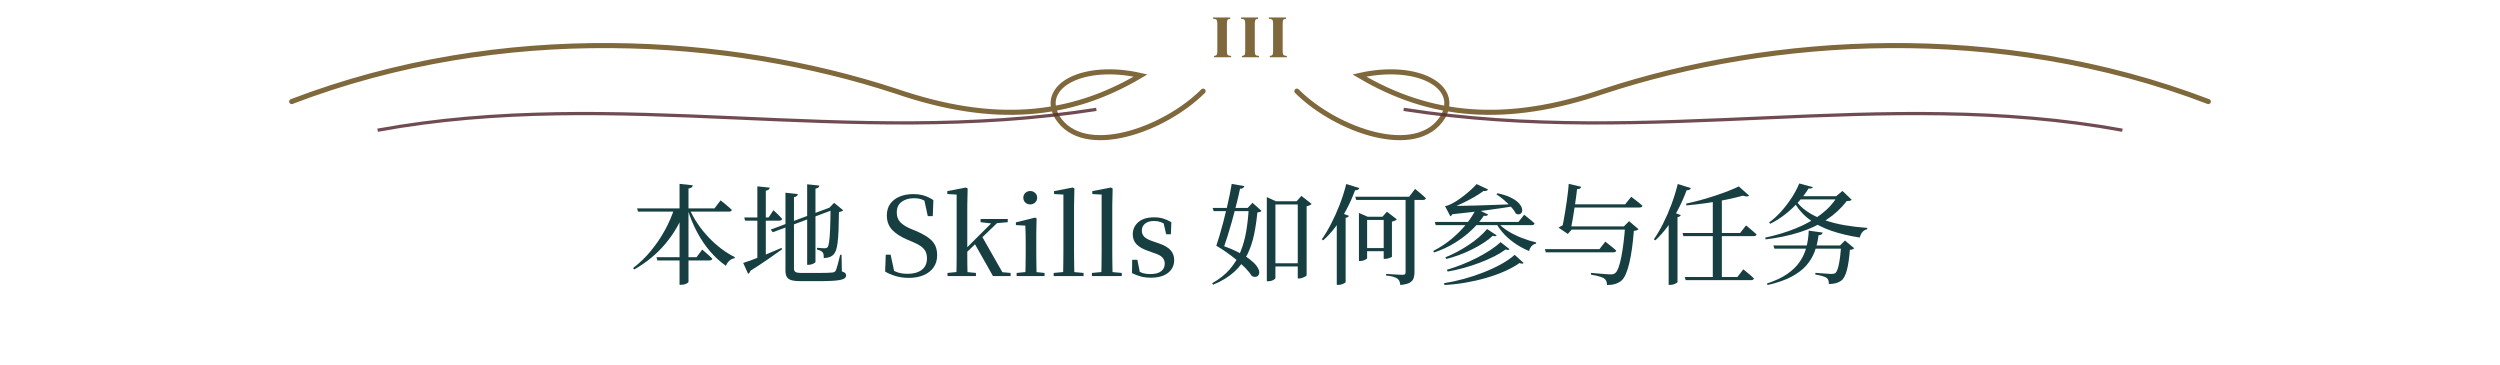
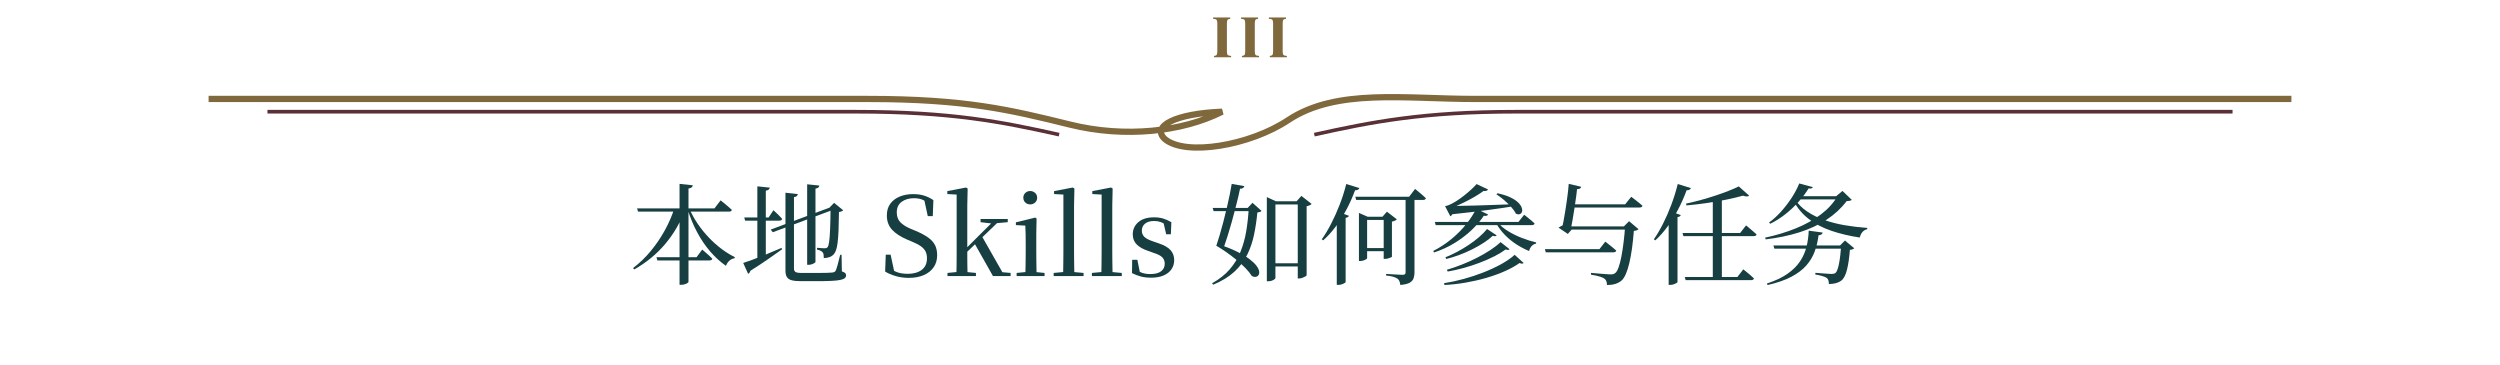
<svg xmlns="http://www.w3.org/2000/svg" viewBox="0 0 960 140" role="img" aria-labelledby="title">
  <path d="M63 0V23Q92 25 105.0 38.0Q118 51 118 100V565Q118 614 103.5 627.5Q89 641 48 642V665H333V642Q304 641 291.0 627.5Q278 614 278 565V100Q278 51 293.0 38.0Q308 25 348 23V0Z" fill="#80683D" transform="translate(464.738 22.000) scale(0.023 -0.023)" />
  <path d="M63 0V23Q92 25 105.0 38.0Q118 51 118 100V565Q118 614 103.5 627.5Q89 641 48 642V665H333V642Q304 641 291.0 627.5Q278 614 278 565V100Q278 51 293.0 38.0Q308 25 348 23V0Z" fill="#80683D" transform="translate(475.446 22.000) scale(0.023 -0.023)" />
  <path d="M63 0V23Q92 25 105.0 38.0Q118 51 118 100V565Q118 614 103.5 627.5Q89 641 48 642V665H333V642Q304 641 291.0 627.5Q278 614 278 565V100Q278 51 293.0 38.0Q308 25 348 23V0Z" fill="#80683D" transform="translate(486.154 22.000) scale(0.023 -0.023)" />
-   <path d="M112 39 C193 8 280 14 344 35 C382 48 411 45 438 29 C416 24 399 33 406 45 C416 61 447 50 462 35" fill="none" stroke="#80683D" stroke-width="1.95" stroke-linecap="round" />
-   <path d="M848 39 C767 8 680 14 616 35 C578 48 549 45 522 29 C544 24 561 33 554 45 C544 61 513 50 498 35" fill="none" stroke="#80683D" stroke-width="1.95" stroke-linecap="round" />
-   <path d="M145 50 C238 33 325 57 421 42" fill="none" stroke="#5A3037" stroke-opacity="0.86" stroke-width="1.25" />
-   <path d="M815 50 C722 33 635 57 539 42" fill="none" stroke="#5A3037" stroke-opacity="0.86" stroke-width="1.25" />
+   <path d="M81.3 38 H333.3 C370.7 38 388 42.2 410.7 47.8 C432 53.1 454 50.6 469.3 42.9 C451.3 43.6 442 48.5 447.3 53.4 C455.3 60.1 480 55.9 494.7 46.1 C513.3 33.8 539.3 38 566.7 38 H878.7" fill="none" stroke="#80683D" stroke-width="2.4" stroke-linecap="square" />
+   <path d="M102.7 42.9 H328.7 C365.3 42.9 384.7 46.8 406.7 51.7" fill="none" stroke="#5A3037" stroke-width="1.4" />
+   <path d="M857.3 42.9 H582 C546.7 42.9 526.7 46.8 504.7 51.7" fill="none" stroke="#5A3037" stroke-width="1.4" />
  <path d="M545.839 618.16Q577.399 544.52 623.319 477.22Q669.239 409.919 724.699 351.699Q780.159 293.479 840.799 248.078Q901.439 202.678 962.439 172.838L960.079 162.478Q934.36 159.238 913.161 140.919Q891.961 122.6 881.362 93.281Q805.362 145.801 738.701 222.701Q672.04 299.6 619 397.9Q565.959 496.2 530.718 610.96ZM504.319 602.16Q444.839 435.32 327.879 295.6Q210.919 155.881 43.161 60.4L31.6 72.881Q121.001 140.6 194.321 229.58Q267.642 318.56 322.562 418.54Q377.483 518.52 409.083 618.16H504.319ZM577.878 829.68Q576.238 818.6 568.198 811.06Q560.158 803.52 538.638 800.16V-52.64Q538.638 -57.36 529.139 -63.98Q519.639 -70.6 504.62 -75.22Q489.6 -79.839 472.681 -79.839H456.842V842.919ZM664.082 241.998Q664.082 241.998 673.381 234.199Q682.681 226.399 697.201 213.519Q711.721 200.639 727.741 186.259Q743.76 171.88 756.56 158.72Q752.56 142.72 730.48 142.72H254.12L246.12 172H612.082ZM832.321 691.958Q832.321 691.958 842.981 683.478Q853.641 674.998 869.561 661.939Q885.48 648.879 903.08 633.639Q920.68 618.4 935.199 604.88Q931.199 588.88 908.759 588.88H77.4L68.76 618.16H775.722Z" fill="#173F42" transform="translate(241.758 106.000) scale(0.042 -0.042)" />
  <path d="M614.082 838.839 725.479 827.32Q724.479 817.32 716.659 809.82Q708.839 802.32 690.119 799.32V129.358Q690.119 125.278 680.659 118.979Q671.199 112.679 657.08 107.739Q642.96 102.799 627.841 102.799H614.082ZM415.642 761.88 528.839 749Q527.839 739 519.519 731.5Q511.199 724 493.479 721V69.478Q493.479 46.838 507.159 37.558Q520.839 28.278 565.079 28.278H709.72Q758.281 28.278 792.741 29.278Q827.202 30.278 843.202 31.918Q864.722 34.558 873.961 46.918Q881.121 61.278 892.321 101.038Q903.521 140.798 916.12 194.278H928.68L931.4 42.638Q953.8 35.118 961.82 27.058Q969.839 18.998 969.839 7.039Q969.839 -8.361 958.759 -18.64Q947.68 -28.92 919.38 -35.12Q891.08 -41.32 839.28 -44.079Q787.48 -46.839 705.68 -46.839H558.04Q504.48 -46.839 473.441 -38.759Q442.401 -30.68 429.021 -9.54Q415.642 11.6 415.642 50.959ZM38.68 535.8H261.96L305.72 601.798Q305.72 601.798 314.12 593.998Q322.52 586.199 335.28 574.319Q348.04 562.439 361.619 548.559Q375.199 534.68 385.559 522.52Q382.199 506.52 360.199 506.52H46.68ZM158.642 820.119 272.399 808.32Q270.759 798.32 262.939 790.82Q255.119 783.32 236.039 780.6V160.319L158.642 135.52ZM29.361 119.518Q59.521 128.798 114.82 149.278Q170.12 169.759 239.34 198.159Q308.56 226.559 379.48 257.32L385.04 244.839Q335.08 209.24 262.68 158.6Q190.279 107.96 94.919 47.841Q90.479 28.681 74.32 20.041ZM809.682 622.2 835.682 631.2 846.322 603.92 299.92 400.519 280.64 424.799ZM828.042 625.2H817.682L860.441 669.079L943.159 601.521Q938.159 595.521 928.659 591.481Q919.159 587.441 904.799 585.441Q903.799 486.721 900.979 418.061Q898.159 349.4 892.479 305.14Q886.799 260.88 877.579 235.22Q868.359 209.559 854.839 196.199Q837.96 179.479 814.9 171.939Q791.84 164.4 766.081 164.4Q766.081 181.679 764.261 195.538Q762.441 209.398 754.801 217.918Q747.801 226.157 734.64 232.097Q721.48 238.037 704.04 241.837V258.317Q719.721 257.317 740.621 255.537Q761.521 253.757 773.161 253.757Q791.362 253.757 800.002 263.037Q809.282 272.957 814.882 311.778Q820.482 350.598 823.762 427.219Q827.042 503.839 828.042 625.2Z" fill="#173F42" transform="translate(284.158 106.000) scale(0.042 -0.042)" />
  <path d="M267.999 -16.8Q206.359 -16.8 148.619 -0.02Q90.88 16.76 52.92 41.28L58.64 195.359H103.199L139.878 23.441L89.719 46.68L82.759 80.28Q131.479 45 169.619 32.72Q207.759 20.44 259.96 20.44Q339.72 20.44 387.54 56.5Q435.361 92.56 435.361 162.081Q435.361 198.001 422.621 224.241Q409.881 250.481 379.98 272.041Q350.08 293.601 297.919 314.801L254.4 333.241Q163.36 372.201 115.98 423.721Q68.6 475.241 68.6 554.36Q68.6 618.52 100.54 661.68Q132.48 704.839 186.94 726.959Q241.4 749.079 308.959 749.079Q366.679 749.079 411.318 734.719Q455.958 720.359 494.038 693.999L488.598 547.92H442.759L407.16 712.399L459.479 688.439L463.718 654.04Q424.199 685.839 392.138 698.699Q360.078 711.559 317.158 711.559Q248.318 711.559 203.838 678.459Q159.357 645.359 159.357 581.679Q159.357 525.839 191.838 492.278Q224.318 458.718 281.798 434.078L328.678 414.558Q404.318 382.839 448.038 350.759Q491.758 318.679 510.158 280.559Q528.558 242.439 528.558 189.919Q528.558 127.119 496.658 80.46Q464.758 33.8 406.338 8.5Q347.918 -16.8 267.999 -16.8Z" fill="#173F42" transform="translate(337.668 106.000) scale(0.042 -0.042)" />
  <path d="M39.48 0V28.44L147.96 39.08H189.558L299.638 28.44V0ZM120.201 0Q121.201 19.56 121.701 48.1Q122.201 76.64 122.701 109.08Q123.201 141.52 123.201 173.1Q123.201 204.68 123.201 230.32V744.88L38.04 749.6V776.6L208.918 809.359L223.918 800.359L220.558 643.839V233.839Q220.558 207.119 220.558 174.68Q220.558 142.24 221.058 109.44Q221.558 76.64 222.238 48.1Q222.918 19.56 223.918 0ZM171.759 175.72V219.08H176.199L327.199 370.199L479.558 521.679H531.677ZM455.2 0 285.879 299.72 354.077 363.958 541.357 35.08 616.597 28.44V0ZM341.958 492.319V521.679H590.437V492.319L473.797 482.239L454.357 479.239Z" fill="#173F42" transform="translate(362.176 106.000) scale(0.042 -0.042)" />
  <path d="M42.12 0V28.44L150.96 39.08H191.199L297.638 28.44V0ZM121.481 0Q122.481 24.72 123.301 65.94Q124.121 107.16 124.621 151.88Q125.121 196.6 125.121 230.32V294.319Q125.121 344.959 124.301 384.539Q123.481 424.119 121.481 461.04L35.32 465.839V491.119L212.198 534.479L224.558 526.119L221.838 382.4V230.32Q221.838 196.6 222.338 151.88Q222.838 107.16 223.518 65.94Q224.198 24.72 225.198 0ZM166.279 655Q140.24 655 121.78 671.92Q103.32 688.839 103.32 716.239Q103.32 742.918 121.78 760.158Q140.24 777.398 166.279 777.398Q192.039 777.398 210.958 760.158Q229.878 742.918 229.878 716.239Q229.878 688.839 210.958 671.92Q192.039 655 166.279 655Z" fill="#173F42" transform="translate(388.616 106.000) scale(0.042 -0.042)" />
  <path d="M34.28 0V28.44L149.68 39.08H190.278L307.558 28.44V0ZM120.201 0Q121.201 32.52 121.701 72.06Q122.201 111.6 122.701 152.92Q123.201 194.24 123.201 230.32V744.88L38.04 749.6V776.6L208.918 809.359L223.918 800.359L220.558 643.839V230.32Q220.558 194.24 221.058 152.92Q221.558 111.6 222.238 72.06Q222.918 32.52 223.918 0Z" fill="#173F42" transform="translate(403.170 106.000) scale(0.042 -0.042)" />
  <path d="M34.28 0V28.44L149.68 39.08H190.278L307.558 28.44V0ZM120.201 0Q121.201 32.52 121.701 72.06Q122.201 111.6 122.701 152.92Q123.201 194.24 123.201 230.32V744.88L38.04 749.6V776.6L208.918 809.359L223.918 800.359L220.558 643.839V230.32Q220.558 194.24 221.058 152.92Q221.558 111.6 222.238 72.06Q222.918 32.52 223.918 0Z" fill="#173F42" transform="translate(417.850 106.000) scale(0.042 -0.042)" />
  <path d="M224.559 -15.08Q174.24 -15.08 133.6 -4.5Q92.96 6.08 51.521 26.6L53.12 148.519H100.479L126.159 18.8L86.24 21.96V57.96Q115.759 38.52 146.4 28.34Q177.04 18.16 219.88 18.16Q284.56 18.16 317.62 43.78Q350.68 69.4 350.68 111.68Q350.68 147.521 328.62 170.841Q306.56 194.161 245.28 213.081L192.4 232.081Q130.521 253.361 94.441 288.881Q58.361 324.4 58.361 382Q58.361 448.199 108.9 492.479Q159.44 536.759 253.439 536.759Q299.599 536.759 335.979 525.899Q372.358 515.039 411.238 492.399L406.798 381.759H363.879L335.8 502.998L370.359 495.239V463.319Q339.719 484.599 312.879 493.919Q286.039 503.239 254.239 503.239Q199.278 503.239 170.318 478.859Q141.358 454.479 141.358 415.199Q141.358 380.518 164.558 358.018Q187.759 335.518 243.199 317.238L295.158 299.238Q371.598 273.318 404.398 236.298Q437.198 199.278 437.198 144.959Q437.198 99.119 412.818 62.74Q388.438 26.36 341.299 5.64Q294.159 -15.08 224.559 -15.08Z" fill="#173F42" transform="translate(432.530 106.000) scale(0.042 -0.042)" />
  <path d="M607.597 -17.96Q607.597 -22.76 598.778 -29.64Q589.958 -36.52 575.619 -42Q561.279 -47.479 543.08 -47.479H529.04V683.44V721.959L612.237 683.44H843.001V654.16H607.597ZM801.241 683.44 845.2 732.759 938.358 659.56Q933.358 652.56 921.298 647.06Q909.238 641.56 892.958 638.2V7.199Q892.598 3.119 881.598 -3.58Q870.599 -10.28 855.079 -16.12Q839.56 -21.96 824.361 -21.96H811.881V683.44ZM850.72 117V87.72H574.398V117ZM84.961 292.36Q187.32 257.32 257.399 222.54Q327.478 187.759 370.537 154.86Q413.597 121.96 434.437 93.8Q455.278 65.64 458.738 43.66Q462.199 21.68 453.039 8.421Q443.88 -4.839 427.4 -7.299Q410.921 -9.759 391.961 0.48Q369.521 36.28 331.881 74.5Q294.241 112.72 248.781 150.04Q203.321 187.36 156.141 220.14Q108.961 252.92 67.161 277.2ZM67.161 277.2Q81.161 317 97.841 373.98Q114.521 430.96 131.661 496.079Q148.801 561.199 163.942 626.099Q179.082 690.999 190.542 747.319Q202.002 803.639 207.922 842.479L323.679 822.119Q321.039 812.119 311.359 804.9Q301.679 797.68 273.519 797.6L287.319 812.96Q280.319 776.04 267.819 724Q255.319 671.96 239.819 611.84Q224.319 551.72 206.819 489.06Q189.319 426.4 170.819 367.741Q152.319 309.081 134.959 259.641ZM353.722 622.521 398.32 669.559 480.278 595.921Q475.638 588.841 466.958 586.121Q458.278 583.401 442.558 581.041Q432.479 475.841 412.179 378.061Q391.879 280.281 349.499 194.461Q307.119 108.641 232.02 39.321Q156.92 -29.999 38.6 -79.279L28.68 -65.719Q126.921 -11.279 189.721 61.341Q252.521 133.96 288.301 222.04Q324.082 310.12 340.942 411.08Q357.801 512.04 363.801 622.521ZM408.28 622.521V593.241H42.881L33.881 622.521Z" fill="#173F42" transform="translate(464.242 106.000) scale(0.042 -0.042)" />
  <path d="M328.36 724.96H820.403L875.082 796.558Q875.082 796.558 885.101 788.399Q895.121 780.239 910.581 767.319Q926.04 754.4 943.0 739.8Q959.96 725.2 973.839 711.68Q969.839 695.68 947.4 695.68H336.36ZM788.123 721.12H869.559V30.998Q869.559 1.918 860.72 -22.141Q851.88 -46.2 824.5 -61.52Q797.121 -76.839 739.722 -81.559Q738.082 -63.12 732.362 -48.141Q726.643 -33.161 714.203 -24.202Q700.203 -14.242 676.423 -7.042Q652.643 0.157 610.043 4.957V19.517Q610.043 19.517 629.403 18.197Q648.763 16.877 675.663 15.377Q702.563 13.877 727.103 12.557Q751.643 11.237 761.002 11.237Q776.843 11.237 782.483 17.057Q788.123 22.877 788.123 34.077ZM399.679 255.479H619.641V226.839H399.679ZM361.641 542.479V577.199L441.158 542.479H624.562V513.199H436.518V162.759Q436.518 159.319 427.238 153.339Q417.959 147.359 403.839 142.559Q389.72 137.759 373.6 137.759H361.641ZM588.002 542.479H577.002L617.521 588.358L708.24 518.6Q703.6 512.6 691.64 506.74Q679.68 500.88 663.32 497.52V176.399Q662.68 174.319 652.04 169.339Q641.4 164.359 626.961 160.559Q612.521 156.759 599.762 156.759H588.002ZM159.041 539.361 190.68 579.88 269.758 550.801Q267.758 543.801 260.758 539.121Q253.758 534.441 240.038 532.081V-55.28Q239.678 -58.36 229.538 -64.52Q219.399 -70.68 204.739 -75.799Q190.08 -80.919 173.881 -80.919H159.041ZM245.722 841.279 366.039 804.12Q362.039 795.4 352.679 789.4Q343.319 783.4 326.319 784.4Q291.799 690.361 246.419 605.581Q201.04 520.801 147.9 450.32Q94.76 379.84 34.921 326.28L22.001 335.84Q65.201 396.64 107.181 477.8Q149.161 558.96 185.422 652.259Q221.682 745.559 245.722 841.279Z" fill="#173F42" transform="translate(506.642 106.000) scale(0.042 -0.042)" />
  <path d="M533.078 791.08Q529.078 783 514.258 778.32Q499.438 773.64 474.358 783.56L505.878 788.92Q480.158 768.2 442.538 744.56Q404.918 720.92 360.159 697.14Q315.399 673.36 269.179 652.48Q222.959 631.6 180.679 616.119L179.679 626.759H220.758Q219.038 593.881 210.118 573.221Q201.199 552.562 187.799 546.122L139.4 639.559Q139.4 639.559 150.059 641.599Q160.719 643.639 167.799 646.359Q202.559 659.919 240.32 683.879Q278.08 707.839 314.34 736.519Q350.6 765.199 380.221 792.739Q409.841 820.279 427.961 840.999ZM166.279 641.199Q206.759 640.839 270.66 641.619Q334.56 642.4 415.1 644.64Q495.641 646.88 587.141 650.26Q678.642 653.64 773.322 657.2L773.962 639.36Q676.841 623.12 527.6 603.081Q378.359 583.041 194.558 563.842ZM858.159 119.282Q846.159 107.282 820.799 119.202Q764.999 79.562 686.939 44.782Q608.88 10.002 516.92 -16.738Q424.96 -43.479 327.101 -60.319Q229.241 -77.159 134.482 -81.839L130.202 -65.279Q218.801 -51.559 311.141 -26.259Q403.481 -0.96 490.881 33.38Q578.281 67.72 652.061 108.34Q725.841 148.96 776.041 193.96ZM729.439 245.361Q719.079 232.721 694.079 243.281Q650.639 211.001 589.299 180.001Q527.96 149.001 456.72 121.861Q385.48 94.721 310.381 73.941Q235.281 53.161 163.321 40.96L156.401 57.521Q222.841 76.96 292.741 104.48Q362.641 132 428.821 165.7Q495.001 199.4 551.781 236.379Q608.561 273.359 647.121 310.359ZM611.119 372.081Q602.759 358.521 576.119 368.081Q541.959 336.161 493.899 304.701Q445.839 273.241 388.92 244.741Q332 216.241 271.08 193.561Q210.161 170.881 150.281 155.881L143.001 171.441Q196.361 192.96 251.081 222.02Q305.801 251.08 357.021 285.46Q408.241 319.839 451.1 356.779Q493.96 393.719 523.6 429.999ZM620.8 489.96Q657.08 446.559 715.72 410.559Q774.36 374.558 842.04 348.238Q909.72 321.918 972.52 307.517L971.52 296.517Q948.6 292.278 931.741 274.638Q914.881 256.999 907.722 228.76Q847.202 253.84 790.521 290.56Q733.841 327.28 686.78 375.72Q639.72 424.16 607.32 481.119ZM533.199 562.441Q528.558 554.441 520.058 551.401Q511.558 548.361 493.558 551.281Q451.399 486.761 384.419 422.481Q317.439 358.201 230.159 304.081Q142.88 249.96 39.6 215.64L31.04 229.2Q120.2 274.28 197.04 337.58Q273.881 400.88 332.101 473.18Q390.321 545.479 424.082 615.279ZM862.961 560.438Q862.961 560.438 872.621 552.818Q882.281 545.199 897.021 533.359Q911.76 521.519 928.18 507.819Q944.6 494.119 958.119 481.32Q954.759 465.32 931.68 465.32H54.32L45.68 494.6H810.442ZM618.521 756.8Q689.001 741.999 734.881 720.159Q780.76 698.319 806.26 673.739Q831.76 649.159 839.921 626.459Q848.081 603.759 843.121 587.74Q838.161 571.72 823.122 566.14Q808.082 560.56 786.963 570.44Q772.323 600.52 742.203 633.52Q712.082 666.52 676.722 696.52Q641.362 726.52 609.241 747.24Z" fill="#173F42" transform="translate(549.042 106.000) scale(0.042 -0.042)" />
  <path d="M375.198 815.96Q372.558 806.6 362.558 799.56Q352.558 792.52 329.558 795.44L339.198 813.96Q335.838 780.119 329.158 730.439Q322.478 680.759 313.978 624.86Q305.478 568.96 296.338 516.24Q287.198 463.52 279.198 424.6H287.478L252.278 385.001L167.361 442.56Q178.361 450.36 194.581 458.52Q210.801 466.68 224.881 471.759L198.761 434.04Q205.481 461.759 213.161 502.519Q220.841 543.279 228.341 590.179Q235.841 637.079 242.661 684.119Q249.481 731.159 254.301 772.619Q259.121 814.079 260.761 842.919ZM832.201 724.638Q832.201 724.638 842.681 716.699Q853.161 708.759 869.08 696.599Q885 684.439 902.6 670.099Q920.199 655.759 935.079 642.6Q931.079 626.6 907.639 626.6H267V655.88H776.682ZM838.72 453.88V424.6H240.159V453.88ZM595.242 314.518Q595.242 314.518 605.222 306.578Q615.202 298.638 631.082 286.299Q646.961 273.959 663.881 259.939Q680.801 245.919 695.32 232.759Q691.32 216.759 668.241 216.759H50.881L42.881 246.04H541.363ZM765.002 453.88 812.281 501.638 898.959 428.48Q893.239 422.76 883.059 418.54Q872.879 414.32 856.159 412.96Q849.719 329.401 839.499 255.001Q829.279 180.601 815.199 120.761Q801.119 60.921 783.32 19.441Q765.52 -22.04 744 -40.759Q719.04 -61.919 686.301 -72.099Q653.561 -82.279 610.482 -82.279Q610.482 -63.72 605.302 -48.6Q600.122 -33.481 587.042 -23.881Q577.682 -16.362 558.262 -9.562Q538.842 -2.762 514.062 3.178Q489.282 9.118 463.842 12.838L464.842 28.958Q493.202 26.318 529.942 23.178Q566.682 20.038 598.102 17.578Q629.522 15.118 642.522 15.118Q659.082 15.118 668.222 17.938Q677.362 20.758 687.002 28.398Q702.643 40.678 716.463 79.078Q730.283 117.479 741.463 175.019Q752.643 232.559 761.643 303.86Q770.643 375.16 776.362 453.88Z" fill="#173F42" transform="translate(591.442 106.000) scale(0.042 -0.042)" />
  <path d="M291.559 393.64H818.522L872.401 463.078Q872.401 463.078 882.061 455.098Q891.721 447.119 906.64 434.559Q921.56 421.999 938.16 407.759Q954.759 393.52 968.639 380.36Q967.279 372.36 959.919 368.68Q952.559 365 942.199 365H299.559ZM312.119 -8.759H793.362L847.321 61.399Q847.321 61.399 857.161 53.419Q867.001 45.439 882.421 32.699Q897.84 19.96 914.44 5.72Q931.04 -8.52 944.919 -22.04Q943.279 -29.4 936.059 -33.4Q928.839 -37.4 917.839 -37.4H320.119ZM805.922 819.519 901.119 734.762Q893.679 728.042 879.479 727.682Q865.279 727.322 843.96 734.762Q778.96 716.562 692.92 698.801Q606.88 681.041 512.52 667.321Q418.16 653.6 327.52 645.84L323.6 662.241Q386.72 675.4 454.98 694.06Q523.241 712.72 588.541 734.24Q653.841 755.759 709.961 777.739Q766.082 799.719 805.922 819.519ZM164.801 539.361 199.881 585.04 275.518 557.32Q273.518 550.32 266.198 545.64Q258.878 540.96 245.798 538.6V-55.28Q245.438 -58.36 235.299 -64.52Q225.159 -70.68 210.5 -75.799Q195.84 -80.919 179.641 -80.919H164.801ZM247.882 841.279 368.199 804.12Q364.839 795.4 355.479 789.4Q346.119 783.4 329.119 784.4Q294.599 691.001 250.179 606.541Q205.759 522.081 153.58 450.96Q101.4 379.84 42.841 326.28L29.281 335.84Q71.841 396.64 113.181 478.12Q154.521 559.6 189.502 652.9Q224.482 746.199 247.882 841.279ZM568.362 717.32H651.158V-24.96Q650.798 -24.96 632.919 -24.96Q615.04 -24.96 582.921 -24.96H568.362Z" fill="#173F42" transform="translate(633.842 106.000) scale(0.042 -0.042)" />
  <path d="M562.998 397.68Q560.718 385.04 551.078 379.32Q541.438 373.6 525.638 372.6Q516.278 294.521 490.699 224.801Q465.119 155.081 413.919 96.721Q362.719 38.361 276.72 -6.959Q190.72 -52.279 59.881 -82.199L52.96 -68.639Q167.881 -31.04 241.221 20.2Q314.561 71.44 356.041 133.56Q397.521 195.68 415.322 266.78Q433.122 337.88 435.962 414.92ZM722.082 279.56 767.2 324.799 851.798 254.161Q847.078 248.801 837.258 244.761Q827.438 240.721 812.078 239.361Q803.998 128.201 785.098 55.221Q766.199 -17.759 732.879 -42.479Q713.279 -57.199 685.04 -65.059Q656.8 -72.919 620.001 -72.919Q620.361 -56.08 616.321 -41.36Q612.281 -26.641 599.481 -16.401Q586.961 -7.442 557.561 0.758Q528.161 8.958 496.482 13.758V29.518Q520.642 27.518 551.442 25.198Q582.241 22.878 608.321 21.058Q634.401 19.238 644.761 19.238Q669.601 19.238 680.601 28.518Q698.881 43.718 712.301 110.919Q725.722 178.119 732.722 279.56ZM773.401 279.56V250.28H121.84L112.84 279.56ZM686.442 729.8 744.721 778.278 828.839 697.241Q822.199 690.161 812.199 688.121Q802.199 686.081 782.199 684.721Q708.599 586.921 599.879 515.721Q491.16 444.521 351.16 399.98Q211.161 355.44 43.001 335.199L37.081 351.04Q186.761 383.04 316.061 435.22Q445.362 487.4 543.882 561Q642.402 634.6 698.882 729.8ZM309.68 701.639Q352.4 637.079 420.699 590.639Q488.999 544.199 576.299 513.198Q663.599 482.198 764.099 464.837Q864.599 447.477 971.359 440.077L970.719 428.357Q943.92 422.037 926.881 402.358Q909.841 382.679 903.041 352.08Q763.001 373.08 645.1 412.9Q527.2 452.72 438.44 520.02Q349.68 587.32 295.199 690.439ZM473.437 812.72Q470.437 805.36 462.437 802.0Q454.437 798.64 434.717 800.92Q397.398 739.68 342.538 678.32Q287.679 616.96 221.599 564.9Q155.52 512.84 84.04 478L73.2 489.48Q130.4 530.84 183.421 589.78Q236.441 648.72 279.961 715.56Q323.481 782.4 349.321 846.559ZM726.881 729.8V700.52H302.76L328.4 729.8Z" fill="#173F42" transform="translate(676.242 106.000) scale(0.042 -0.042)" />
</svg>
